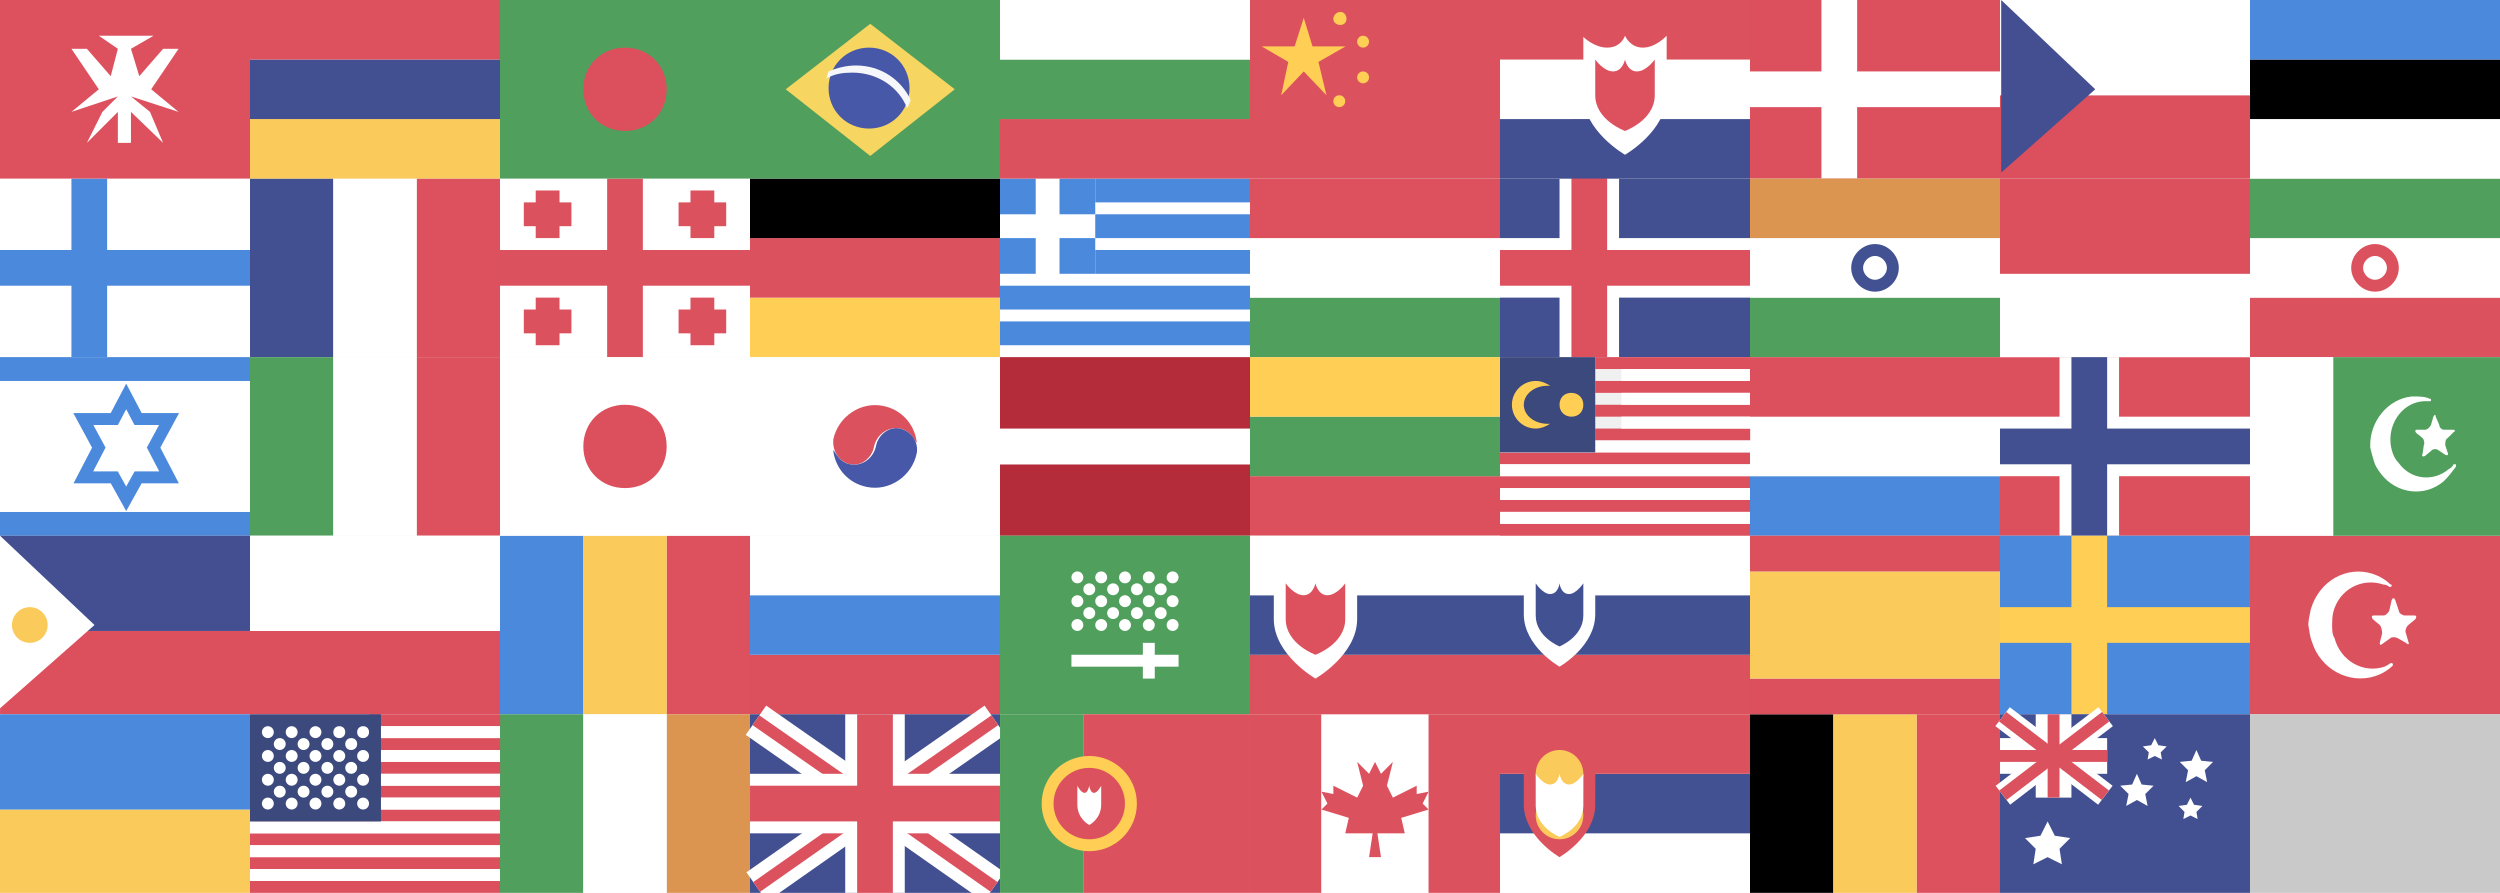
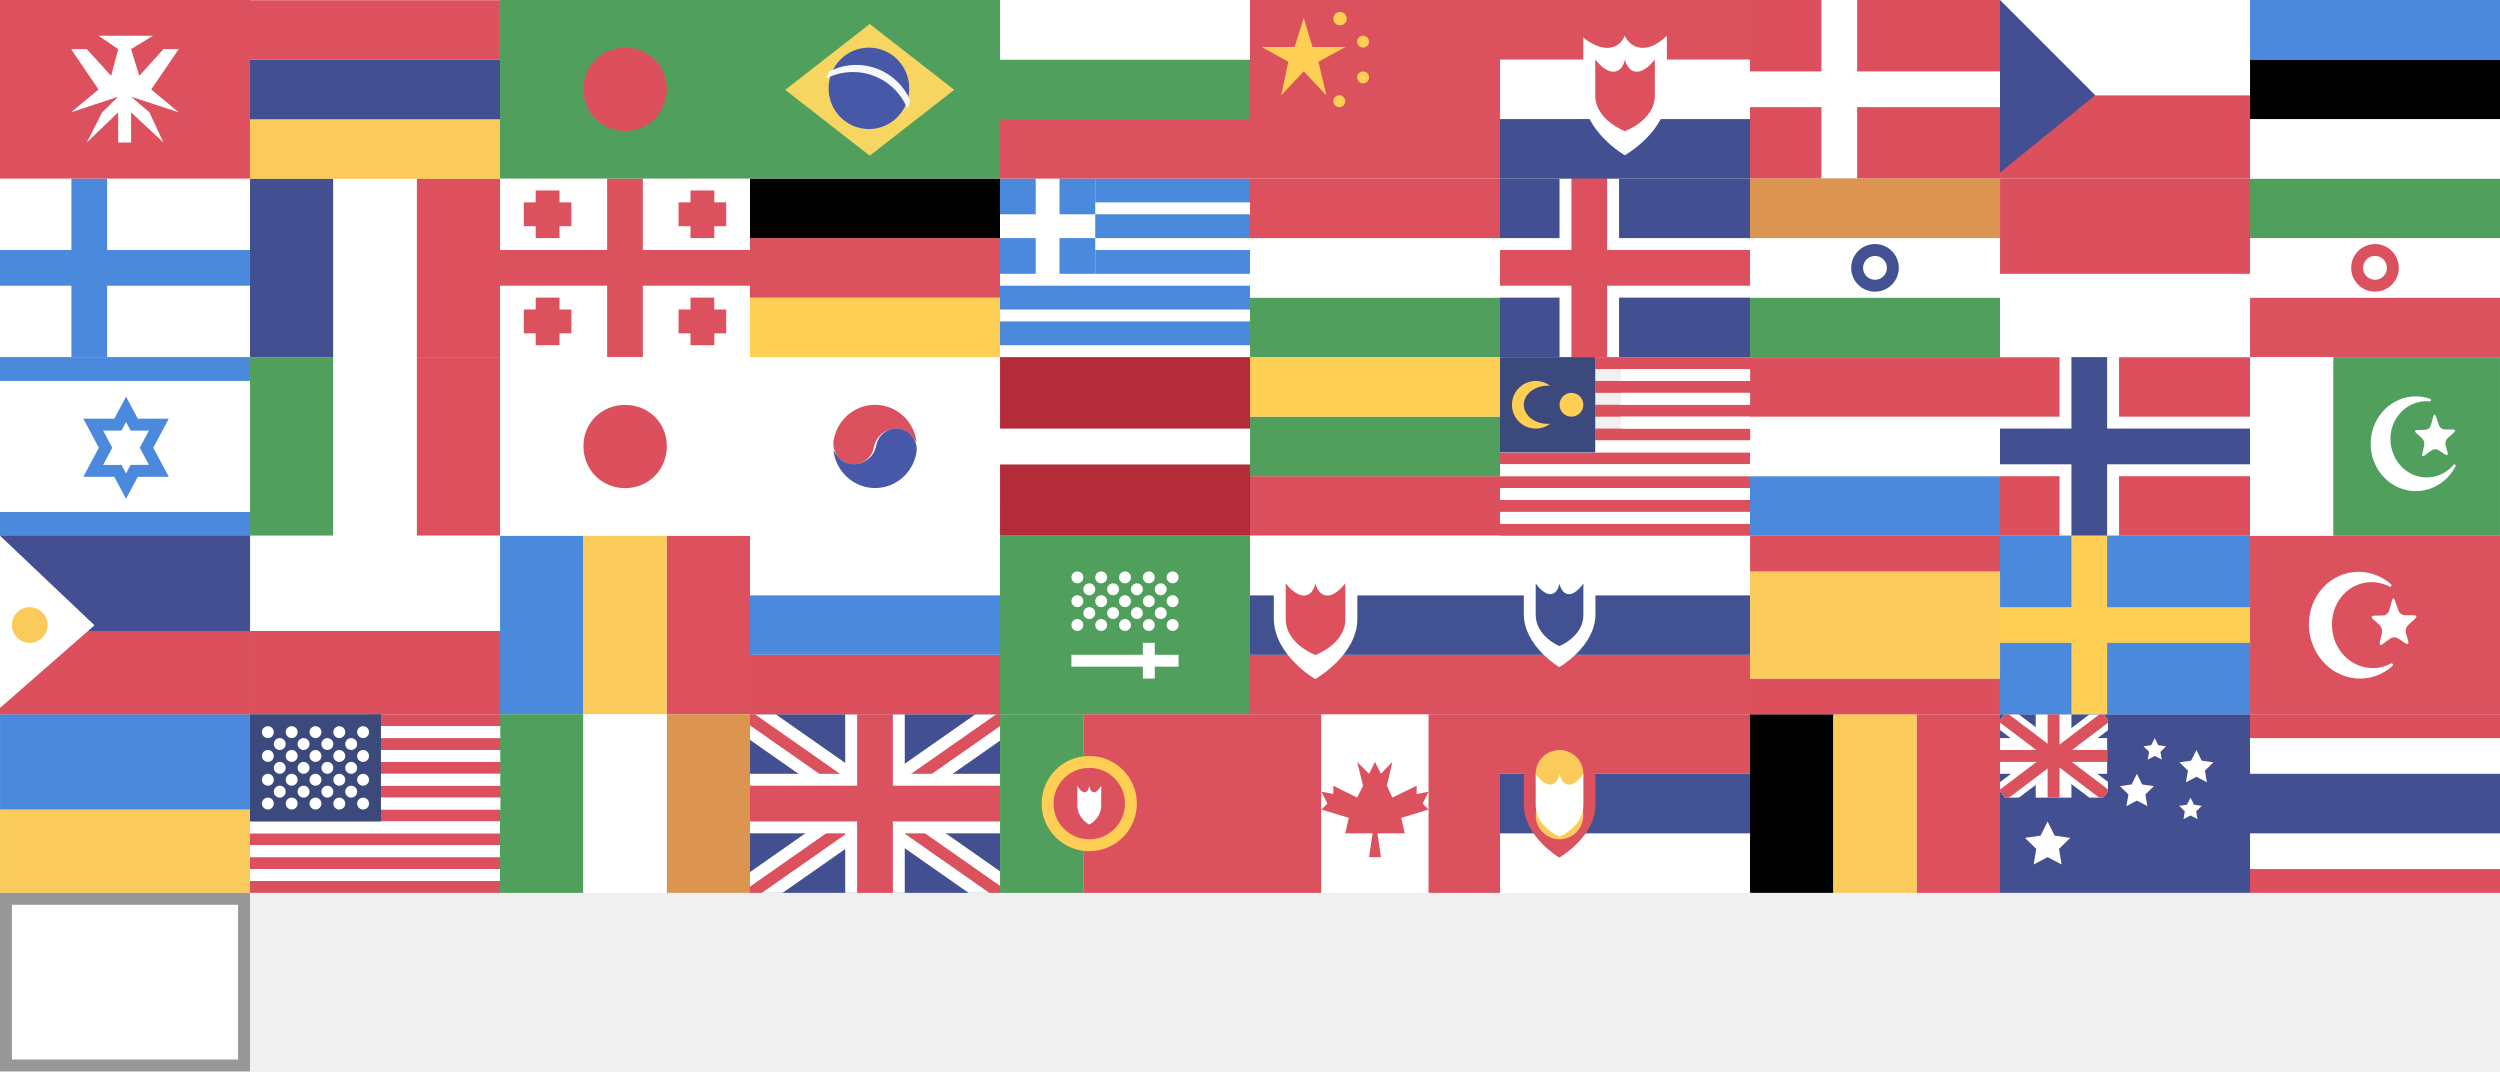
- <svg xmlns="http://www.w3.org/2000/svg" xmlns:xlink="http://www.w3.org/1999/xlink" width="210" height="75" viewBox="0 0 210 75">
-   <style>.s0{fill: none;fill-rule: evenodd;}.s1{stroke-width: 7;}.s10{stroke: #DC515E;stroke-width: 6;}.s11{stroke: #FFFFFF;stroke-width: 9;}.s12{fill: #DC515E;}.s13{stroke: #425091;stroke-width: 15;}.s14{stroke: #FFFFFF;stroke-width: 5;}.s15{stroke: #DD505E;stroke-width: 3;}.s16{stroke: #DC505E;stroke-width: 15;}.s17{stroke: #425091;stroke-width: 3;}.s18{stroke: #FFFFFF;stroke-width: 3;}.s19{stroke: #4A89DC;stroke-width: 15;}.s2{stroke: #425091;}.s20{stroke: #FFCE54;stroke-width: 3;}.s21{stroke: #FFFFFF;stroke-width: 15;}.s22{stroke: #4A89DC;stroke-width: 3;}.s23{stroke: #DC515E;stroke-width: 3;}.s24{stroke: #DC515E;stroke-width: 2;}.s25{stroke-width: 5;}.s26{stroke: #DC505E;}.s27{stroke: #FFCE54;}.s28{stroke: #DC515E;}.s29{stroke: #DC515E;stroke-width: 5;}.s3{stroke: #DD505E;}.s30{stroke: #509F5D;stroke-width: 5;}.s31{stroke: #425091;stroke-width: 5;}.s32{fill: #FFFFFF;}.s33{fill: #DD505E;}.s34{stroke: #425191;stroke-width: 5;}.s35{fill: #425191;}.s36{fill: #FACA5A;}.s37{stroke: #DC9551;stroke-width: 5;}.s38{stroke: #425191;}.s39{stroke: #DD505E;stroke-width: 15;}.s4{stroke: #FFFFFF;}.s40{stroke: #DC515E;stroke-width: 15;}.s41{fill: #FFCE54;}.s42{stroke: #4A89DC;stroke-width: 2;}.s43{stroke: #FFFFFF;stroke-width: 11;}.s44{stroke: #FFFFFF;stroke-width: 27;}.s45{stroke: #B42B39;stroke-width: 6;}.s46{stroke: #DC505E;stroke-width: 3;}.s47{stroke: #FACA5A;stroke-width: 9;}.s48{stroke: #DC505E;stroke-width: 7;}.s49{stroke: #FFFFFF;stroke-width: 8;}.s5{stroke: #000000;}.s50{fill: #434F91;}.s51{stroke: #434F91;stroke-width: 8;}.s52{stroke: #FFFFFF;stroke-width: 7;}.s53{stroke: #DC505E;stroke-width: 8;}.s54{stroke: #FACA5A;stroke-width: 7;}.s55{stroke: #4A89DC;stroke-width: 8;}.s56{stroke: #509F5D;stroke-width: 15;}.s57{fill: #DC505E;}.s58{stroke: #FFFFFF;stroke-linecap: square;}.s59{fill: #4758A9;}.s6{stroke: #FACA5A;}.s60{fill: white;}.s61{stroke: #FFFFFF;stroke-width: 3;mask: url(#mask-2);}.s62{stroke: #DC515E;mask: url(#mask-4);}.s63{stroke: #FFFFFF;stroke-width: 2;mask: url(#mask-6);}.s64{stroke: #DC515E;mask: url(#mask-8);}.s65{fill: #3C497D;}.s66{fill: #F6D660;}.s67{fill: #F5F7FA;}.s68{stroke: #509F5D;stroke-width: 14;}.s69{stroke: #509F5D;stroke-width: 7;}.s7{stroke: #509F5D;}.s70{stroke: #DC515E;stroke-width: 14;}.s71{stroke: #FFCE54;fill: #DC515E;}.s72{stroke: #C9C9C9;stroke-width: 15;}.s8{stroke: #4A89DC;}.s9{stroke: #DC9551;}</style>
-   <g class="s0">
-     <g class="s1">
-       <path d="M24.5 15v15" class="s2" />
-       <path d="M38.5 15v15" class="s3" />
-       <path d="M31.5 15v15" class="s4" />
-     </g>
-     <g class="s1">
-       <path d="M150.5 60v15" class="s5" />
-       <path d="M164.5 60v15" class="s3" />
-       <path d="M157.5 60v15" class="s6" />
-     </g>
-     <g class="s1">
-       <path d="M24.5 30v15" class="s7" />
-       <path d="M38.5 30v15" class="s3" />
-       <path d="M31.5 30v15" class="s4" />
-     </g>
-     <g class="s1">
-       <path d="M45.5 45v15" class="s8" />
-       <path d="M59.5 45v15" class="s3" />
-       <path d="M52.5 45v15" class="s6" />
-     </g>
-     <g class="s1">
-       <path d="M45.5 60v15" class="s7" />
-       <path d="M59.5 60v15" class="s9" />
-       <path d="M52.5 60v15" class="s4" />
-     </g>
-     <path d="M108 60v15" class="s10" />
-     <path d="M115.502 60v15" class="s11" />
-     <path d="M123 60v15" class="s10" />
-     <path class="s12" d="M119.002 66.7l1-.2-.5 1 .5.5-2.3.7.3 1.3h-2.3l.3 2h-1l.3-2h-2.3l.3-1.3-2.3-.7.5-.5-.5-1 1 .2V66l2 1 .5-1-.5-2 1 1 .5-1 .5 1 1-1-.5 2 .5 1 2-1" />
-     <path d="M126 22.5h21" class="s13" />
-     <path d="M133.5 15v15m-7.5-7.5h21" class="s14" />
-     <path d="M133.5 9v21m-7.5-7.5h21" class="s15" />
-     <path d="M168 37.5h21" class="s16" />
-     <path d="M175.5 30v15m-7.5-7.5h21" class="s14" />
-     <path d="M175.5 24v21m-7.5-7.5h21" class="s17" />
-     <path d="M147 7.5h21" class="s16" />
-     <path d="M154.5 0v15M147 7.5h21" class="s18" />
-     <path d="M168 52.5h21" class="s19" />
-     <path d="M175.5 45v15m-7.5-7.5h21" class="s20" />
-     <path d="M0 22.5h21" class="s21" />
-     <path d="M7.5 15v15M0 22.5h21" class="s22" />
-     <path d="M42 22.5h21" class="s21" />
-     <path d="M52.5 15v15M42 22.5h21" class="s23" />
-     <path d="M46 16v4m-2-2h4M59 16v4m-2-2h4M46 25v4m-2-2h4M59 25v4m-2-2h4" class="s24" />
-     <g class="s25">
-       <path d="M105 27.5h21" class="s7" />
-       <path d="M105 22.5h21" class="s4" />
-       <path d="M105 17.5h21" class="s3" />
-     </g>
-     <g class="s25">
-       <path d="M105 42.5h21" class="s26" />
-       <path d="M105 37.5h21" class="s7" />
-       <path d="M105 32.5h21" class="s27" />
-     </g>
-     <g class="s25">
-       <path d="M63 57.5h21" class="s26" />
-       <path d="M63 52.5h21" class="s8" />
-       <path d="M63 47.5h21" class="s4" />
-     </g>
-     <g class="s25">
-       <path d="M63 27.5h21" class="s27" />
-       <path d="M63 22.5h21" class="s28" />
-       <path d="M63 17.5h21" class="s5" />
-     </g>
-     <path d="M189 27.5h21" class="s29" />
-     <path d="M189 22.5h21" class="s14" />
-     <path d="M189 17.5h21" class="s30" />
-     <path d="M199.5 21c.8 0 1.5.7 1.5 1.5s-.7 1.5-1.5 1.5-1.5-.7-1.5-1.5.7-1.5 1.5-1.5" class="s28" />
-     <path d="M126 12.5h21" class="s31" />
-     <path d="M126 7.5h21" class="s14" />
-     <path d="M126 2.5h21" class="s29" />
-     <path d="M136.5 3s-.3 1-1.5 1c-1.1 0-2-.9-2-.9V8c0 3 3.5 5 3.5 5s3.5-2 3.5-5V3s-.9 1-2 1-1.5-1-1.5-1z" class="s32" />
-     <path d="M136.5 5s-.2 1-1 1-1.5-1-1.5-1v3c0 2.1 2.5 3 2.5 3s2.5-.9 2.5-3V5s-.7 1-1.5 1-1-1-1-1z" class="s33" />
-     <path d="M105 57.5h21" class="s29" />
-     <path d="M105 52.5h21" class="s34" />
-     <path d="M105 47.5h21" class="s14" />
-     <path d="M110.5 47s-.3 1-1.5 1c-1.1 0-2-.9-2-.9V52c0 3 3.5 5 3.5 5s3.5-2 3.5-5v-5s-.9 1-2 1-1.5-1-1.5-1z" class="s32" />
-     <path d="M110.5 49s-.2 1-1 1-1.5-1-1.5-1v3c0 2.1 2.5 3 2.5 3s2.5-.9 2.5-3v-3s-.7 1-1.5 1-1-1-1-1z" class="s33" />
-     <path d="M126 57.5h21" class="s29" />
-     <path d="M126 52.5h21" class="s34" />
-     <path d="M126 47.5h21" class="s14" />
-     <path d="M131 47.3s-.3.9-1.3.9c-.9 0-1.7-.8-1.7-.8v4.2c0 2.7 3 4.4 3 4.4s3-1.7 3-4.4v-4.3s-.8.9-1.7.9c-1 0-1.3-.9-1.3-.9z" class="s32" />
-     <path d="M131 49s-.1.9-.8.9c-.6 0-1.2-.9-1.2-.9v2.7c0 1.8 2 2.6 2 2.6s2-.8 2-2.6V49s-.6.9-1.2.9c-.7 0-.8-.9-.8-.9z" class="s35" />
+ <svg xmlns="http://www.w3.org/2000/svg" xmlns:xlink="http://www.w3.org/1999/xlink" width="210" height="90" viewBox="0 0 210 90">
+   <defs>
+     <path id="c" d="M0 0h9.065v7H0z" />
+     <path id="e" d="M0 0h9.065v7H0z" />
+     <path id="g" d="M0 0h21v15H0z" />
+     <path id="i" d="M0 0h21v15H0z" />
+     <path d="M9.602 5.67l.987-1.85.985 1.85h2.602l-1.3 2.44 1.3 2.44h-2.602l-.986 1.852-.988-1.85H7l1.3-2.44L7 5.67h2.602z" id="a" />
+     <mask id="k" x="0" y="0" width="7" height="9" fill="#fff">
+       <use xlink:href="#a" />
+     </mask>
+     <path id="b" d="M0 0h21v15H0z" />
+     <mask id="l" x="0" y="0" width="21" height="15" fill="#fff">
+       <use xlink:href="#b" />
+     </mask>
+   </defs>
+   <g fill="none" fill-rule="evenodd">
+     <path d="M168 67.5h21" stroke="#425091" stroke-width="15" />
+     <g transform="translate(168 60)">
+       <mask id="d" fill="#fff">
+         <use xlink:href="#c" />
+       </mask>
+       <path d="M4.546 3.51L.216.233l4.33 3.277L8.876.233 4.547 3.51zm0 0L8.85 6.767 4.545 3.51.243 6.767 4.546 3.51z" stroke="#FFF" stroke-width="2" mask="url(#d)" />
+     </g>
+     <path d="M172.5 60v7m-4.5-3.5h9" stroke="#FFF" stroke-width="3" />
+     <g transform="translate(168 60)">
+       <mask id="f" fill="#fff">
+         <use xlink:href="#e" />
+       </mask>
+       <path d="M.216.233L8.85 6.767M8.877.233L.243 6.767" stroke="#DC515E" mask="url(#f)" />
+     </g>
+     <path d="M172.5 60v7m-4.5-3.5h9" stroke="#DC515E" />
+     <path fill="#FFF" d="M181 63.5l-.588.31.112-.655-.475-.464.656-.095L181 62l.294.595.657.096-.474.465.112.654zM184.5 65.25l-.882.464.17-.982-.715-.696.986-.143.44-.893.44.893.987.143-.714.696.17.982zM184 68.5l-.588.31.112-.655-.475-.464.656-.095L184 67l.294.595.657.096-.474.465.112.654zM179.5 67.25l-.882.464.17-.982-.715-.696.986-.143.44-.893.44.893.987.143-.714.696.17.982zM172 72l-1.176.618.225-1.31-.952-.926 1.314-.19L172 69l.588 1.19 1.314.192-.95.927.224 1.308z" />
+     <path d="M63 67.5h21" stroke="#425091" stroke-width="15" />
+     <g transform="translate(63 60)">
+       <mask id="h" fill="#fff">
+         <use xlink:href="#g" />
+       </mask>
+       <path d="M10.548 7.702L-.44.012 10.548 7.7 21.535.012 10.548 7.7zm0 0l10.917 7.642-10.917-7.642L-.37 15.344l10.918-7.642z" stroke="#FFF" stroke-width="3" mask="url(#h)" />
+     </g>
+     <g transform="translate(63 60)">
+       <mask id="j" fill="#fff">
+         <use xlink:href="#i" />
+       </mask>
+       <path d="M10.548 7.702L-.44.012 10.548 7.7 21.535.012 10.548 7.7zm0 0l10.917 7.642-10.917-7.642L-.37 15.344l10.918-7.642z" stroke="#DC515E" mask="url(#j)" />
+     </g>
+     <path d="M73.5 60v15M63 67.5h21" stroke="#FFF" stroke-width="5" />
+     <path d="M73.5 60v15M63 67.5h21" stroke="#DC515E" stroke-width="3" />
+     <g stroke-width="7">
+       <path d="M24.502 15v15" stroke="#425091" />
+       <path d="M38.502 15v15" stroke="#DD505E" />
+       <path d="M31.502 15v15" stroke="#FFF" />
+     </g>
+     <g stroke-width="7">
+       <path d="M150.502 60v15" stroke="#000" />
+       <path d="M164.502 60v15" stroke="#DD505E" />
+       <path d="M157.502 60v15" stroke="#FACA5A" />
+     </g>
+     <g stroke-width="7">
+       <path d="M24.502 30v15" stroke="#509F5D" />
+       <path d="M38.502 30v15" stroke="#DD505E" />
+       <path d="M31.502 30v15" stroke="#FFF" />
+     </g>
+     <g stroke-width="7">
+       <path d="M45.502 45v15" stroke="#4A89DC" />
+       <path d="M59.502 45v15" stroke="#DD505E" />
+       <path d="M52.502 45v15" stroke="#FACA5A" />
+     </g>
+     <g stroke-width="7">
+       <path d="M45.502 60v15" stroke="#509F5D" />
+       <path d="M59.502 60v15" stroke="#DC9551" />
+       <path d="M52.502 60v15" stroke="#FFF" />
+     </g>
+     <path d="M108 60v15" stroke="#DC515E" stroke-width="6" />
+     <path d="M115.502 60v15" stroke="#FFF" stroke-width="9" />
+     <path d="M123 60v15" stroke="#DC515E" stroke-width="6" />
+     <path fill="#DC515E" d="M119 66.7l1-.2-.5 1 .5.5-2.3.7.3 1.3h-2.3l.3 2h-.998l.298-2H113l.3-1.3-2.3-.7.5-.5-.5-1 1 .2V66l2 .998.5-.998-.5-2 1.002 1 .498-1 .5 1 .958-1-.458 2 .458.998L119 66z" />
+     <path d="M126 22.5h21" stroke="#425091" stroke-width="15" />
+     <path d="M133.5 15v15m-7.5-7.5h21" stroke="#FFF" stroke-width="5" />
+     <path d="M133.5 9v21m-7.5-7.5h21" stroke="#DD505E" stroke-width="3" />
+     <path d="M168 37.5h21" stroke="#DC505E" stroke-width="15" />
+     <path d="M175.5 30v15m-7.5-7.5h21" stroke="#FFF" stroke-width="5" />
+     <path d="M175.5 24v21m-7.5-7.5h21" stroke="#425091" stroke-width="3" />
+     <path d="M189 67.5h21" stroke="#DC505E" stroke-width="15" />
+     <path d="M189 67.5h21" stroke="#FFF" stroke-width="11" />
+     <path d="M189 67.5h21" stroke="#425091" stroke-width="5" />
+     <path d="M147 7.5h21" stroke="#DC505E" stroke-width="15" />
+     <path d="M154.5 0v15M147 7.5h21" stroke="#FFF" stroke-width="3" />
+     <path d="M168 52.5h21" stroke="#4A89DC" stroke-width="15" />
+     <path d="M175.5 45v15m-7.5-7.5h21" stroke="#FFCE54" stroke-width="3" />
+     <path d="M0 22.5h21" stroke="#FFF" stroke-width="15" />
+     <path d="M7.5 15v15M0 22.5h21" stroke="#4A89DC" stroke-width="3" />
+     <path d="M42 22.5h21" stroke="#FFF" stroke-width="15" />
+     <path d="M52.5 15v15M42 22.5h21" stroke="#DC515E" stroke-width="3" />
+     <path d="M46 16v4m-2-2h4M59 16v4m-2-2h4M46 25v4m-2-2h4M59 25v4m-2-2h4" stroke="#DC515E" stroke-width="2" />
+     <g stroke-width="5">
+       <path d="M105 27.5h21" stroke="#509F5D" />
+       <path d="M105 22.5h21" stroke="#FFF" />
+       <path d="M105 17.5h21" stroke="#DD505E" />
+     </g>
+     <g stroke-width="5">
+       <path d="M105 42.5h21" stroke="#DC505E" />
+       <path d="M105 37.5h21" stroke="#509F5D" />
+       <path d="M105 32.5h21" stroke="#FFCE54" />
+     </g>
+     <g stroke-width="5">
+       <path d="M63 57.5h21" stroke="#DC505E" />
+       <path d="M63 52.5h21" stroke="#4A89DC" />
+       <path d="M63 47.5h21" stroke="#FFF" />
+     </g>
+     <g stroke-width="5">
+       <path d="M63 27.5h21" stroke="#FFCE54" />
+       <path d="M63 22.5h21" stroke="#DC515E" />
+       <path d="M63 17.5h21" stroke="#000" />
+     </g>
+     <path d="M189 27.5h21" stroke="#DC515E" stroke-width="5" />
+     <path d="M189 22.5h21" stroke="#FFF" stroke-width="5" />
+     <path d="M189 17.5h21" stroke="#509F5D" stroke-width="5" />
+     <path d="M199.5 21a1.5 1.5 0 1 1 0 3 1.5 1.5 0 0 1 0-3" stroke="#DC515E" />
+     <g>
+       <path d="M126 12.5h21" stroke="#425091" stroke-width="5" />
+       <path d="M126 7.5h21" stroke="#FFF" stroke-width="5" />
+       <path d="M126 2.5h21" stroke="#DC515E" stroke-width="5" />
+       <path d="M136.48 2.99s-.316 1.03-1.47 1.03c-1.062 0-2.01-.875-2.01-.875v4.837c.032 3.068 3.48 5.06 3.48 5.06s3.538-1.992 3.538-5.06v-4.99s-.94 1.027-2.004 1.027c-1.153 0-1.535-1.03-1.535-1.03z" fill="#FFF" />
+       <path d="M136.494 4.993s-.15 1.03-.983 1.03c-.766 0-1.51-1.03-1.51-1.03v3.04c.023 2.067 2.494 2.986 2.494 2.986s2.512-.92 2.512-2.987v-3.04s-.735 1.03-1.5 1.03c-.834 0-1.012-1.03-1.012-1.03z" fill="#DD505E" />
+     </g>
+     <g>
+       <path d="M105 57.5h21" stroke="#DC515E" stroke-width="5" />
+       <path d="M105 52.5h21" stroke="#425191" stroke-width="5" />
+       <path d="M105 47.5h21" stroke="#FFF" stroke-width="5" />
+       <path d="M110.48 46.99s-.316 1.03-1.47 1.03c-1.062 0-2.01-.875-2.01-.875v4.837c.032 3.068 3.48 5.06 3.48 5.06s3.538-1.992 3.538-5.06v-4.99s-.94 1.027-2.004 1.027c-1.153 0-1.535-1.03-1.535-1.03z" fill="#FFF" />
+       <path d="M110.494 48.993s-.15 1.03-.983 1.03c-.766 0-1.51-1.03-1.51-1.03v3.04c.023 2.067 2.494 2.986 2.494 2.986s2.512-.92 2.512-2.987v-3.04s-.735 1.03-1.5 1.03c-.834 0-1.012-1.03-1.012-1.03z" fill="#DD505E" />
+     </g>
+     <g>
+       <path d="M126 57.5h21" stroke="#DC515E" stroke-width="5" />
+       <path d="M126 52.5h21" stroke="#425191" stroke-width="5" />
+       <path d="M126 47.5h21" stroke="#FFF" stroke-width="5" />
+       <path d="M130.982 47.26s-.27.898-1.26.898c-.91 0-1.722-.763-1.722-.763v4.223c.027 2.68 2.982 4.42 2.982 4.42s3.034-1.74 3.034-4.42V47.26s-.808.898-1.718.898c-.99 0-1.316-.897-1.316-.897z" fill="#FFF" />
+       <path d="M130.995 49.008s-.12.9-.786.9c-.615 0-1.21-.9-1.21-.9v2.655c.018 1.804 1.995 2.607 1.995 2.607s2.01-.803 2.01-2.607v-2.655s-.588.9-1.2.9c-.667 0-.81-.9-.81-.9z" fill="#425191" />
+     </g>
    <g transform="translate(126 62)">
-       <path d="M0 10.5h21" class="s14" />
-       <path d="M0 5.5h21" class="s34" />
-       <path d="M0 .5h21" class="s29" />
-       <path d="M4.982 1.3s-.282.9-1.282.9c-.887 0-1.7-.8-1.7-.8v4.2C2.027 8.3 5 10 5 10c-.018 0 3-1.7 3-4.4l.016-4.3s-.816.9-1.716.9c-.99 0-1.3-.9-1.3-.9z" class="s12" />
-       <circle cx="5" cy="3" r="2" class="s36" />
-       <circle cx="5" cy="6.5" r="2" class="s36" />
-       <path d="M4.995 3s-.095.9-.795.9C3.595 3.9 3 3 3 3v2.7c.018 1.8 2 2.6 2 2.6-.005 0 2-.8 2-2.6L7.005 3s-.605.9-1.205.9C5.138 3.9 5 3 5 3z" class="s32" />
-     </g>
-     <g>
-       <path d="M147 27.5h21" class="s30" />
-       <path d="M147 22.5h21" class="s14" />
-       <path d="M147 17.5h21" class="s37" />
-       <path d="M157.5 21c.8 0 1.5.7 1.5 1.5s-.7 1.5-1.5 1.5-1.5-.7-1.5-1.5.7-1.5 1.5-1.5" class="s38" />
-     </g>
-     <g class="s25">
-       <path d="M147 42.5h21" class="s8" />
-       <path d="M147 37.5h21" class="s4" />
-       <path d="M147 32.5h21" class="s26" />
-     </g>
-     <g class="s25">
-       <path d="M189 12.5h21" class="s4" />
-       <path d="M189 7.5h21" class="s5" />
-       <path d="M189 2.5h21" class="s8" />
-     </g>
-     <g>
-       <path d="M0 7.5h21" class="s39" />
-       <path d="M11 8.1l1.6 1.3 1.1 2.6L11 9.4V12H9.9V9.4L7.3 12l1.3-2.6 1.3-1.3L6 9.4l2.3-1.9L6 4.1h1.3l2 2.3.6-2.3L8.3 3h4.6L11 4.1l.7 2.3 2-2.3H15l-2.3 3.4L15 9.4l-4-1.3z" class="s32" />
+       <path d="M0 10.5h21" stroke="#FFF" stroke-width="5" />
+       <path d="M0 5.5h21" stroke="#425191" stroke-width="5" />
+       <path d="M0 .5h21" stroke="#DC515E" stroke-width="5" />
+       <path d="M4.982 1.26s-.27.898-1.26.898C2.813 2.158 2 1.395 2 1.395v4.223c.027 2.68 2.982 4.42 2.982 4.42s3.034-1.74 3.034-4.42V1.26s-.808.898-1.718.898c-.99 0-1.316-.897-1.316-.897z" fill="#DC515E" />
+       <circle fill="#FACA5A" cx="5" cy="3" r="2" />
+       <circle fill="#FACA5A" cx="5" cy="6.5" r="2" />
+       <path d="M4.995 3.008s-.12.9-.786.9c-.615 0-1.21-.9-1.21-.9v2.655C3.018 7.467 4.995 8.27 4.995 8.27s2.01-.803 2.01-2.607V3.008s-.588.9-1.2.9c-.667 0-.81-.9-.81-.9z" fill="#FFF" />
+     </g>
+     <g>
+       <path d="M147 27.5h21" stroke="#509F5D" stroke-width="5" />
+       <path d="M147 22.5h21" stroke="#FFF" stroke-width="5" />
+       <path d="M147 17.5h21" stroke="#DC9551" stroke-width="5" />
+       <path d="M157.5 21a1.5 1.5 0 1 1 0 3 1.5 1.5 0 0 1 0-3" stroke="#425191" />
+     </g>
+     <g stroke-width="5">
+       <path d="M147 42.5h21" stroke="#4A89DC" />
+       <path d="M147 37.5h21" stroke="#FFF" />
+       <path d="M147 32.5h21" stroke="#DC505E" />
+     </g>
+     <g stroke-width="5">
+       <path d="M189 12.5h21" stroke="#FFF" />
+       <path d="M189 7.5h21" stroke="#000" />
+       <path d="M189 2.5h21" stroke="#4A89DC" />
+     </g>
+     <g>
+       <path d="M0 7.5h20.997" stroke="#DD505E" stroke-width="15" />
+       <path d="M11.01 8.124l1.54 1.31 1.18 2.54-2.72-2.54v2.54H9.926v-2.54l-2.636 2.54 1.29-2.54 1.347-1.31-3.954 1.31 2.302-1.918-2.302-3.39H7.29L9.333 6.37l.595-2.245-1.652-1.122h4.576l-1.84 1.122.688 2.246 2.03-2.245h1.288L12.7 7.515l2.316 1.92-4.007-1.31z" fill="#FFF" />
    </g>
    <g transform="translate(105 1)">
-       <path d="M0 6.5h21" class="s40" />
-       <path d="M5.252 2.9h2.77L5.75 4.2l.67 2.8-1.904-2-1.896 2 .596-2.8-2.23-1.3h2.763L4.514.5l.738 2.4zM7.565 1.1c.312 0 .535-.2.535-.5.03-.3-.2-.6-.5-.6-.347 0-.6.3-.6.6s.3.5.6.5z" class="s41" />
-       <circle cx="9.5" cy="2.5" r=".5" class="s41" />
-       <circle cx="9.5" cy="5.5" r=".5" class="s41" />
-       <circle cx="7.5" cy="7.5" r=".5" class="s41" />
-     </g>
-     <g class="s25">
-       <path d="M21 12.5h21" class="s6" />
-       <path d="M21 7.5h21" class="s2" />
-       <path d="M21 2.5h21" class="s3" />
-     </g>
-     <g>
-       <path d="M0 44h21" class="s42" />
-       <path d="M0 37.5h21" class="s43" />
-       <path d="M0 31h21" class="s42" />
-       <path d="M9.6 35.2l1-1.9 1 1.9h2.6l-1.3 2.4 1.3 2.5h-2.6l-1 1.8-1-1.8H7l1.3-2.5L7 35.2h2.6z" class="s8" />
-     </g>
-     <g>
-       <path d="M84 28.5h21" class="s44" />
-       <path d="M84 16.5h3M89 16.5h3M84 21.5h3M89 21.5h3" class="s22" />
-       <path d="M92 19h13M92 16h13M92 22h13M84 25h21M84 28h21" class="s42" />
-     </g>
-     <g>
-       <path d="M84 42h21" class="s45" />
-       <path d="M84 37.5h21" class="s18" />
-       <path d="M84 33h21" class="s45" />
-     </g>
-     <g>
-       <path d="M147 58.5h21" class="s46" />
-       <path d="M147 52.5h21" class="s47" />
-       <path d="M147 46.5h21" class="s46" />
-     </g>
-     <g>
-       <path d="M168 11.5h21" class="s48" />
-       <path d="M168 4h21" class="s49" />
-       <path d="M168.1 0l7.9 7.5-7.9 7V0" class="s50" />
+       <path d="M0 6.5h21" stroke="#DC515E" stroke-width="15" />
+       <path fill="#FFCE54" d="M5.252 2.95h2.77L5.75 4.185l.67 2.83L4.514 4.99 2.618 7.015l.596-2.83L.984 2.95h2.763L4.514.51zM7.565 1.13a.565.565 0 1 0 0-1.13.565.565 0 0 0 0 1.13z" />
+       <circle fill="#FFCE54" cx="9.5" cy="2.5" r=".5" />
+       <circle fill="#FFCE54" cx="9.5" cy="5.5" r=".5" />
+       <circle fill="#FFCE54" cx="7.5" cy="7.5" r=".5" />
+     </g>
+     <g stroke-width="5">
+       <path d="M20.995 12.52H42" stroke="#FACA5A" />
+       <path d="M20.995 7.52h21.01" stroke="#425091" />
+       <path d="M20.99 2.52h21.003" stroke="#DD505E" />
+     </g>
+     <g transform="translate(0 29.5)">
+       <path d="M0 14.5h21" stroke="#4A89DC" stroke-width="2" />
+       <path d="M0 8h21" stroke="#FFF" stroke-width="11" />
+       <path d="M0 1.5h21" stroke="#4A89DC" stroke-width="2" />
+       <use stroke="#4A89DC" mask="url(#k)" stroke-width="2" xlink:href="#a" />
+     </g>
+     <g>
+       <path d="M84 28.5h21" stroke="#FFF" stroke-width="27" />
+       <path d="M84 16.5h3M89 16.5h3M84 21.5h3M89 21.5h3" stroke="#4A89DC" stroke-width="3" />
+       <path d="M92 19h13M92 16h13M92 22h13M84 25h21M84 28h21" stroke="#4A89DC" stroke-width="2" />
+     </g>
+     <g>
+       <path d="M84.004 42h21" stroke="#B42B39" stroke-width="6" />
+       <path d="M84.004 37.5h21" stroke="#FFF" stroke-width="3" />
+       <path d="M84.004 33h21" stroke="#B42B39" stroke-width="6" />
+     </g>
+     <g>
+       <path d="M146.998 58.5h21" stroke="#DC505E" stroke-width="3" />
+       <path d="M147.004 52.5h21" stroke="#FACA5A" stroke-width="9" />
+       <path d="M147.004 46.5h21" stroke="#DC505E" stroke-width="3" />
+     </g>
+     <g>
+       <path d="M168.004 11.5h21" stroke="#DC505E" stroke-width="7" />
+       <path d="M168.004 4h21" stroke="#FFF" stroke-width="8" />
+       <path fill="#434F91" d="M168 0l8 8-8 6.5" />
    </g>
    <g transform="translate(.004 45)">
-       <path d="M0 11.5h21" class="s48" />
-       <path d="M0 4h21" class="s51" />
-       <path d="M-.004 0l7.937 7.5-7.937 7V0" class="s32" />
-       <circle cx="2.5" cy="7.5" r="1.5" class="s36" />
-     </g>
-     <g>
-       <path d="M168 26.5h21" class="s52" />
-       <path d="M168 19h21" class="s53" />
-     </g>
-     <g>
-       <path d="M21 56.5h21" class="s48" />
-       <path d="M21 49h21" class="s49" />
-     </g>
-     <g>
-       <path d="M0 71.5h21" class="s54" />
-       <path d="M0 64h21" class="s55" />
-     </g>
-     <g>
-       <path d="M42 7.5h21" class="s56" />
-       <path d="M56 7.5c0 2-1.5 3.5-3.5 3.5S49 9.5 49 7.5 50.5 4 52.5 4 56 5.5 56 7.5z" class="s57" />
-     </g>
-     <g>
-       <path d="M84 52.5h21" class="s56" />
-       <path d="M90.5 55.5h8M96.5 54.5v2" class="s58" />
-       <g transform="translate(90 48)" class="s32">
+       <path d="M0 11.5h21" stroke="#DC505E" stroke-width="7" />
+       <path d="M0 4h21" stroke="#434F91" stroke-width="8" />
+       <path fill="#FFF" d="M-.004 0l7.937 7.524-7.937 6.947V0" />
+       <circle fill="#FACA5A" cx="2.496" cy="7.5" r="1.5" />
+     </g>
+     <g>
+       <path d="M168.004 26.5h21" stroke="#FFF" stroke-width="7" />
+       <path d="M168.004 19h21" stroke="#DC505E" stroke-width="8" />
+     </g>
+     <g>
+       <path d="M21.004 56.5h21" stroke="#DC505E" stroke-width="7" />
+       <path d="M21.004 49h21" stroke="#FFF" stroke-width="8" />
+     </g>
+     <g>
+       <path d="M.004 71.5h21" stroke="#FACA5A" stroke-width="7" />
+       <path d="M.004 64h21" stroke="#4A89DC" stroke-width="8" />
+     </g>
+     <g>
+       <path d="M42 7.5h21" stroke="#509F5D" stroke-width="15" />
+       <path d="M56.014 7.482c0 1.972-1.53 3.522-3.502 3.522-1.972 0-3.503-1.55-3.503-3.522 0-1.972 1.53-3.47 3.502-3.47 1.972 0 3.502 1.498 3.502 3.47z" fill="#DC505E" />
+     </g>
+     <g>
+       <path d="M84 52.5h21" stroke="#509F5D" stroke-width="15" />
+       <path d="M90.5 55.5h8M96.5 54.5v2" stroke="#FFF" stroke-linecap="square" />
+       <g transform="translate(90 48)" fill="#FFF">
        <circle cx=".5" cy=".5" r=".5" />
        <circle cx="2.5" cy=".5" r=".5" />
        <circle cx="4.5" cy=".5" r=".5" />
        <circle cx="6.5" cy=".5" r=".5" />
        <circle cx="8.5" cy=".5" r=".5" />
        <circle cx="1.5" cy="1.5" r=".5" />
        <circle cx="3.5" cy="1.5" r=".5" />
        <circle cx="5.5" cy="1.5" r=".5" />
        <circle cx="7.5" cy="1.5" r=".5" />
        <circle cx=".5" cy="2.5" r=".5" />
        <circle cx="2.5" cy="2.5" r=".5" />
        <circle cx="4.5" cy="2.5" r=".5" />
        <circle cx="6.5" cy="2.5" r=".5" />
        <circle cx="8.5" cy="2.5" r=".5" />
        <circle cx="1.5" cy="3.5" r=".5" />
        <circle cx="3.5" cy="3.5" r=".5" />
        <circle cx="5.5" cy="3.5" r=".5" />
        <circle cx="7.5" cy="3.5" r=".5" />
        <circle cx=".5" cy="4.5" r=".5" />
        <circle cx="2.5" cy="4.5" r=".5" />
        <circle cx="4.5" cy="4.5" r=".5" />
        <circle cx="6.5" cy="4.5" r=".5" />
        <circle cx="8.5" cy="4.5" r=".5" />
      </g>
    </g>
    <g>
-       <path d="M42 37.5h21" class="s21" />
-       <path d="M56 37.5c0 2-1.5 3.5-3.5 3.5S49 39.5 49 37.5s1.5-3.5 3.5-3.5 3.5 1.5 3.5 3.5z" class="s57" />
-     </g>
-     <g>
-       <path d="M63 37.5h21" class="s21" />
-       <path d="M77 37.1c0 .4-.3-.9-1.4-1.1-1-.2-2 .5-2.2 1.6-.2.9-1.1 1.6-2 1.4-.9-.2-1.5-1.1-1.4-2.1.4-1.9 2.3-3.2 4.2-2.8 1.5.3 2.6 1.5 2.8 3z" class="s12" />
-       <path d="M70 37.9c0-.4.3.9 1.4 1.1 1 .2 2-.5 2.2-1.6.2-.9 1.1-1.6 2-1.4.9.2 1.6 1.1 1.4 2.1-.4 1.9-2.3 3.2-4.2 2.8-1.5-.3-2.6-1.5-2.8-3z" class="s59" />
-     </g>
-     <g>
-       <path d="M63 67.5h21" class="s13" />
-       <g transform="translate(63 60)">
-         <use xlink:href="#path-1" />
-         <path d="M10.532 7.5L.5.5l10.032 7 10.03-7-10.03 7zm0 0l9.968 7-9.968-7-9.97 7 9.97-7z" class="s61" />
-       </g>
-       <g transform="translate(63 60)">
-         <use xlink:href="#path-3" />
-         <path d="M10.532 7.5L.5.5l10.032 7 10.03-7-10.03 7zm0 0l9.968 7-9.968-7-9.97 7 9.97-7z" class="s62" />
-       </g>
-       <path d="M73.5 60v15M63 67.5h21" class="s14" />
-       <path d="M73.5 60v15M63 67.5h21" class="s23" />
-     </g>
-     <g>
-       <path d="M168 67.5h21" class="s13" />
-       <g transform="translate(168 60)">
-         <use xlink:href="#path-5" />
-         <path d="M4.546 3.5L.216.2l4.33 3.3L8.876.2l-4.33 3.3zm0 0L8.85 6.8 4.545 3.5.243 6.8l4.303-3.3z" class="s63" />
-       </g>
-       <path d="M172.5 60v7m-4.5-3.5h9" class="s18" />
-       <g transform="translate(168 60)">
-         <use xlink:href="#path-7" />
-         <path d="M.216.2L8.85 6.8M8.877.2L.243 6.8" class="s64" />
-       </g>
-       <path d="M172.5 60v7m-4.5-3.5h9" class="s28" />
-       <path class="s32" d="M181 63.5l-.6.3.1-.6-.5-.5.7-.1.3-.6.3.6.7.1-.5.5.1.6M184.5 65.2l-.9.5.2-1-.7-.7 1-.1.4-.9.4.9 1 .1-.7.7.2 1M184 68.5l-.6.3.1-.6-.5-.5.7-.1.3-.6.3.6.7.1-.5.5.1.6M179.5 67.2l-.9.5.2-1-.7-.7 1-.1.4-.9.4.9 1 .1-.7.7.2 1M172 72l-1.2.6.2-1.3-.9-.9 1.3-.2.6-1.2.6 1.2 1.3.2-.9.9.2 1.3" />
-     </g>
-     <g>
-       <g class="s57">
-         <path d="M134 30h13.01v1H134v-1zM134 32h13.01v1H134v-1zM133.994 34h13.02v1h-13.02v-1zM133.994 36h13.02v1h-13.02v-1zM126 38h21v1h-21v-1zM126 40h21v1h-21v-1zM126 42h21v1h-21v-1zM126 44h21v1h-21v-1z" />
-       </g>
-       <g class="s32">
-         <path d="M136.2 31H147v1h-10.8v-1zM136.2 33H147v1h-10.8v-1zM136.2 35H147v1h-10.8v-1zM126 37h21v1h-21v-1zM126 39h21v1h-21v-1zM126 41h21v1h-21v-1zM126 43h21v1h-21v-1z" />
-       </g>
-       <path d="M126 30h8v8h-8v-8z" class="s65" />
-       <path d="M130.216 32.4c-.337-.2-.716-.4-1.216-.4-1.1 0-2 .9-2 2 .003 1.1.9 2 2 2 .46 0 .9-.2 1.2-.4h-.2c-1.105 0-2-.7-2-1.6 0-.9.9-1.6 2-1.6h.2zM132 33c.552 0 1 .4 1 1s-.4 1-1 1c-.553 0-1-.4-1-1s.4-1 1-1" class="s41" />
-     </g>
-     <g>
-       <g class="s57">
-         <path d="M30.99 60h11.02v1H30.99v-1zM30.99 62h11.02v1H30.99v-1zM30.985 64h11.028v1H30.985v-1zM30.985 66h11.028v1H30.985v-1zM21 68h21v1H21v-1zM21 70h21v1H21v-1zM21 72h21v1H21v-1zM21 74h21v1H21v-1z" />
-       </g>
-       <g class="s32">
-         <path d="M31 61h11v1H31v-1zM31 63h11v1H31v-1zM31 65h11v1H31v-1zM21 67h21v1H21v-1zM21 69h21v1H21v-1zM21 71h21v1H21v-1zM21 73h21v1H21v-1z" />
-       </g>
-       <path d="M21 60h11v9H21v-9z" class="s65" />
-       <g transform="translate(22 61)" class="s32">
+       <path d="M42 37.5h21" stroke="#FFF" stroke-width="15" />
+       <path d="M56.014 37.482c0 1.972-1.53 3.522-3.502 3.522-1.972 0-3.503-1.55-3.503-3.522 0-1.972 1.53-3.47 3.502-3.47 1.972 0 3.502 1.498 3.502 3.47z" fill="#DC505E" />
+     </g>
+     <g>
+       <path d="M63 37.5h21" stroke="#FFF" stroke-width="15" />
+       <path d="M76.99 37.07c.058.396-.307-.822-1.345-1.028-1.037-.206-2.042.486-2.244 1.545-.18.95-1.08 1.57-2.01 1.385-.928-.185-1.535-1.104-1.355-2.053.372-1.953 2.224-3.23 4.138-2.85 1.506.3 2.6 1.535 2.816 3z" fill="#DC515E" />
+       <path d="M70.02 37.93c-.06-.396.305.822 1.343 1.027 1.038.207 2.043-.485 2.244-1.545.18-.948 1.08-1.568 2.01-1.384.93.184 1.537 1.103 1.356 2.052-.372 1.953-2.224 3.23-4.137 2.85-1.506-.3-2.6-1.535-2.817-3z" fill="#4758A9" />
+     </g>
+     <g>
+       <g fill="#DC505E">
+         <path d="M134 30h13.01v1H134zM134 32h13.01v1H134zM133.994 34h13.02v1h-13.02zM133.994 36h13.02v1h-13.02zM126 38h21v1h-21zM126 40h21v1h-21zM126 42h21v1h-21zM126 44h21v1h-21z" />
+       </g>
+       <g fill="#FFF">
+         <path d="M136.154 31h10.855v1h-10.856zM136.154 33h10.855v1h-10.856zM136.154 35h10.855v1h-10.856zM126 37h21.034v1H126zM126 39h21v1h-21zM126 41h21v1h-21zM126 43h21v1h-21z" />
+       </g>
+       <path fill="#3C497D" d="M126 30h8v8h-8z" />
+       <path d="M130.216 32.41a2 2 0 1 0 0 3.182c-.07.005-.143.008-.216.008-1.105 0-2-.716-2-1.6 0-.884.895-1.6 2-1.6.073 0 .145.003.216.01zM132 33a1 1 0 1 1 0 2 1 1 0 0 1 0-2" fill="#FFCE54" />
+     </g>
+     <g>
+       <g fill="#DC505E">
+         <path d="M30.99 60h11.02v1H30.99zM30.99 62h11.02v1H30.99zM30.985 64h11.028v1H30.985zM30.985 66h11.028v1H30.985zM21 68h21v1H21zM21 70h21v1H21zM21 72h21v1H21zM21 74h21v1H21z" />
+       </g>
+       <g fill="#FFF">
+         <path d="M31 61h11.023v1H31zM31 63h11.023v1H31zM31 65h11.023v1H31zM21 67h21.034v1H21zM21 69h21v1H21zM21 71h21v1H21zM21 73h21v1H21z" />
+       </g>
+       <path fill="#3C497D" d="M21 60h11v9H21z" />
+       <g transform="translate(22 61)" fill="#FFF">
        <circle cx=".5" cy=".5" r=".5" />
        <circle cx="2.5" cy=".5" r=".5" />
        <circle cx="4.5" cy=".5" r=".5" />
-         <path d="M6.5 1c.276 0 .5-.2.5-.5S6.8 0 6.5 0c-.276 0-.5.2-.5.5s.2.5.5.5z" />
+         <path d="M6.5 1a.5.5 0 1 0 0-1 .5.5 0 0 0 0 1z" />
        <circle cx="1.5" cy="1.5" r=".5" />
        <circle cx="3.5" cy="1.5" r=".5" />
        <circle cx="5.5" cy="1.5" r=".5" />
-         <path d="M7.5 2c.276 0 .5-.2.5-.5S7.8 1 7.5 1c-.276 0-.5.2-.5.5s.2.5.5.5z" />
+         <path d="M7.5 2a.5.5 0 1 0 0-1 .5.5 0 0 0 0 1z" />
        <circle cx=".5" cy="2.5" r=".5" />
        <circle cx="2.5" cy="2.5" r=".5" />
        <circle cx="4.5" cy="2.5" r=".5" />
        <circle cx="6.5" cy="2.5" r=".5" />
        <circle cx="1.5" cy="3.5" r=".5" />
        <circle cx="3.5" cy="3.5" r=".5" />
        <circle cx="5.5" cy="3.5" r=".5" />
        <circle cx="7.5" cy="3.5" r=".5" />
        <circle cx="1.5" cy="5.5" r=".5" />
        <circle cx="3.5" cy="5.5" r=".5" />
        <circle cx="5.5" cy="5.5" r=".5" />
        <circle cx="7.5" cy="5.5" r=".5" />
        <circle cx=".5" cy="4.5" r=".5" />
        <circle cx="2.5" cy="4.5" r=".5" />
        <circle cx="4.5" cy="4.5" r=".5" />
        <circle cx="6.5" cy="4.5" r=".5" />
        <circle cx=".5" cy="6.5" r=".5" />
        <circle cx="2.5" cy="6.5" r=".5" />
        <circle cx="4.5" cy="6.5" r=".5" />
        <circle cx="6.5" cy="6.5" r=".5" />
-         <path d="M8.5 1c.276 0 .5-.2.5-.5S8.8 0 8.5 0c-.276 0-.5.2-.5.5s.2.5.5.5z" />
+         <path d="M8.5 1a.5.5 0 1 0 0-1 .5.5 0 0 0 0 1z" />
        <circle cx="8.5" cy="2.5" r=".5" />
        <circle cx="8.5" cy="4.5" r=".5" />
        <circle cx="8.5" cy="6.5" r=".5" />
      </g>
    </g>
    <g>
-       <path d="M63 7.5h21" class="s56" />
-       <path d="M66 7.5L73.1 2l7.1 5.5-7.1 5.6L66 7.5z" class="s66" />
-       <path d="M76.4 7.4c0 1.9-1.5 3.4-3.4 3.4s-3.4-1.5-3.4-3.4S71.1 4 73 4s3.4 1.5 3.4 3.4z" class="s59" />
-       <path d="M76.2 9.1c.1-.2.2-.4.3-.7-.8-1.7-2.5-2.9-4.6-2.9-.8 0-1.6.2-2.3.5-.1.2-.1.4-.2.6.7-.4 1.4-.5 2.2-.5 2.1 0 3.9 1.2 4.6 3z" class="s67" />
-     </g>
-     <g class="s25">
-       <path d="M84 12.5h21" class="s28" />
-       <path d="M84 7.5h21" class="s7" />
-       <path d="M84 2.5h21" class="s4" />
-     </g>
-     <g>
-       <path d="M189 52.5h21" class="s40" />
-       <path d="M202.9 52l-.6.5c-.2.2-.3.5-.2.7l.2.7c.1.2 0 .3-.2.1l-.7-.4c-.2-.1-.5-.1-.6 0l-.7.5c-.1.1-.2.1-.2-.1l.2-.8c0-.3-.1-.6-.2-.7l-.6-.5c-.1-.2-.1-.3.1-.3h.8c.2 0 .4-.2.5-.4l.2-.9c.1-.2.2-.2.3 0l.3.9c0 .2.3.4.5.4h.8c.2 0 .2.1.1.3zm-2.2-2.7c-.1-.1-.3-.2-.5-.2-1.8-.6-3.7.4-4.2 2.3-.1.4-.1.8-.1 1.1 0 .4 0 .8.2 1.1.5 1.9 2.4 3 4.2 2.4.2-.1.4-.2.5-.3h.1s.1 0 .1.1v.1c-.4.4-.9.7-1.5.9-2.2.7-4.6-.6-5.3-2.9-.2-.5-.2-.9-.3-1.4 0-.4.1-.8.2-1.3.7-2.4 3-3.7 5.2-3 .6.2 1.1.5 1.5.9.1 0 .1 0 .1.1s-.1.1-.2.1z" class="s32" />
-     </g>
-     <g>
-       <path d="M192.5 30v15" class="s52" />
-       <path d="M203 30v15" class="s68" />
-       <path d="M206.3 39.2c-.3.4-.6.8-1 1.2-1.6 1.4-4 1.1-5.3-.6-.3-.4-.5-.7-.6-1.1-.1-.3-.2-.7-.3-1.1-.1-2.2 1.5-4.1 3.5-4.3.6 0 1.1 0 1.5.2.1 0 .1 0 .1.1s0 .1-.1.1h-.5c-1.7.1-2.9 1.7-2.8 3.4 0 .3.1.7.2 1 .1.3.3.6.5.8 1 1.4 2.9 1.6 4.2.5.2-.1.3-.2.4-.4h.2v.2zm-.7-2.4c-.2.1-.2.4-.2.6l.2.6c.1.2 0 .3-.2.2l-.6-.4c-.1-.1-.4-.1-.5 0l-.6.5c-.2.1-.3 0-.2-.2l.1-.7c.1-.2 0-.5-.1-.6l-.5-.4c-.2-.2-.1-.3 0-.3h.7c.2 0 .4-.2.5-.4l.2-.7c.1-.2.2-.2.2 0l.3.7c0 .2.2.4.4.4h.8c.1 0 .2.1 0 .2l-.5.5z" class="s32" />
+       <path d="M63 7.5h21" stroke="#509F5D" stroke-width="15" />
+       <path d="M65.957 7.547l7.1-5.53 7.1 5.53-7.1 5.53-7.1-5.53z" fill="#F6D660" />
+       <path d="M76.376 7.42c0 1.888-1.517 3.42-3.388 3.42-1.87 0-3.388-1.532-3.388-3.42C69.6 5.53 71.117 4 72.988 4c1.87 0 3.388 1.53 3.388 3.42z" fill="#4758A9" />
+       <path d="M76.217 9.135c.103-.218.185-.448.244-.687a4.92 4.92 0 0 0-4.528-2.994c-.838 0-1.626.21-2.316.577a3.627 3.627 0 0 0-.208.558 4.91 4.91 0 0 1 2.24-.538 4.92 4.92 0 0 1 4.57 3.085z" fill="#F5F7FA" />
+     </g>
+     <g stroke-width="5">
+       <path d="M84 12.5h21" stroke="#DC515E" />
+       <path d="M84 7.5h21" stroke="#509F5D" />
+       <path d="M84 2.5h21" stroke="#FFF" />
+     </g>
+     <g>
+       <path d="M189.004 52.5h21" stroke="#DC515E" stroke-width="15" />
+       <path d="M202.882 51.96l-.608.554a.704.704 0 0 0-.18.65l.2.704c.06.213-.038.292-.22.175l-.654-.424a.61.61 0 0 0-.64.017l-.652.48c-.172.125-.273.053-.224-.162l.182-.8a.75.75 0 0 0-.204-.653l-.566-.51c-.16-.145-.12-.268.09-.273l.788-.02a.562.562 0 0 0 .49-.393l.243-.872c.058-.212.166-.215.24-.006l.3.863c.073.21.305.382.516.386l.804.012c.21.004.254.125.095.27zm-2.14-2.677a3.333 3.333 0 0 0-.55-.23c-1.79-.574-3.66.493-4.173 2.38-.1.364-.14.732-.13 1.093.002.362.057.73.17 1.093.583 1.88 2.49 2.93 4.258 2.34.185-.06.36-.138.526-.23v.002a.14.14 0 0 1 .016-.007c.06-.02.125.016.144.08a.124.124 0 0 1-.042.136c-.412.377-.9.672-1.454.857-2.22.74-4.614-.577-5.347-2.94a4.75 4.75 0 0 1-.048-2.643c.645-2.37 2.99-3.71 5.238-2.99.56.18 1.06.47 1.485.842.04.03.062.084.047.136a.112.112 0 0 1-.14.08z" fill="#FFF" />
+     </g>
+     <g>
+       <path d="M192.504 30v15" stroke="#FFF" stroke-width="7" />
+       <path d="M202.998 30v15" stroke="#509F5D" stroke-width="14" />
+       <path d="M206.26 39.176a3.896 3.896 0 0 1-.96 1.208c-1.638 1.372-4.025 1.093-5.333-.624a4.045 4.045 0 0 1-.82-2.182c-.16-2.19 1.406-4.105 3.495-4.272.52-.042 1.023.03 1.488.195.043.01.076.05.08.098a.106.106 0 0 1-.11.115 2.88 2.88 0 0 0-.512-.004c-1.664.132-2.91 1.656-2.783 3.4.025.338.1.658.214.955.107.3.26.586.462.85 1.042 1.367 2.944 1.59 4.247.497.135-.114.26-.238.37-.37a.102.102 0 0 1 .012-.01.1.1 0 0 1 .144.016c.03.038.03.09.005.128zm-.67-2.36a.63.63 0 0 0-.163.58l.174.628c.054.19-.035.26-.195.157l-.582-.373a.543.543 0 0 0-.57.02l-.585.43c-.153.113-.243.05-.198-.142l.165-.714a.662.662 0 0 0-.178-.58l-.502-.453c-.143-.128-.106-.238.082-.244l.703-.02a.51.51 0 0 0 .44-.354l.22-.78c.052-.19.148-.193.212-.008l.265.77a.53.53 0 0 0 .458.34l.716.008c.19.002.227.11.085.24l-.545.496z" fill="#FFF" />
    </g>
    <g transform="translate(86.998 60)">
-       <path d="M.506 0v15" class="s69" />
-       <path d="M11 0v15" class="s70" />
-       <circle cx="4.5" cy="7.5" r="3.5" class="s71" />
-       <path d="M4.498 6s-.098.6-.398.6c-.3 0-.6-.6-.6-.6v1.6c.01 1.2 1 1.7 1 1.7-.002 0 1-.5 1-1.7L5.503 6s-.303.6-.603.6c-.33 0-.4-.6-.4-.6z" class="s32" />
-     </g>
-     <g class="s72">
-       <path d="M189 67.5h21" />
+       <path d="M.506 0v15" stroke="#509F5D" stroke-width="7" />
+       <path d="M11 0v15" stroke="#DC515E" stroke-width="14" />
+       <circle stroke="#FFCE54" fill="#DC515E" cx="4.5" cy="7.5" r="3.5" />
+       <path d="M4.498 5.996s-.06.558-.393.558c-.306 0-.604-.558-.604-.558v1.65c.01 1.12.998 1.618.998 1.618s1.005-.5 1.005-1.62V5.997s-.294.558-.6.558c-.333 0-.405-.558-.405-.558z" fill="#FFF" />
+     </g>
+     <g transform="translate(.004 45)">
+       <path d="M0 11.5h21" stroke="#DC505E" stroke-width="7" />
+       <path d="M0 4h21" stroke="#434F91" stroke-width="8" />
+       <path fill="#FFF" d="M-.004 0l7.937 7.524-7.937 6.947V0" />
+       <circle fill="#FACA5A" cx="2.496" cy="7.5" r="1.5" />
+     </g>
+     <g transform="translate(0 75)" stroke="#979797" stroke-width="2" fill="#FFF">
+       <use mask="url(#l)" xlink:href="#b" />
    </g>
  </g>
</svg>
